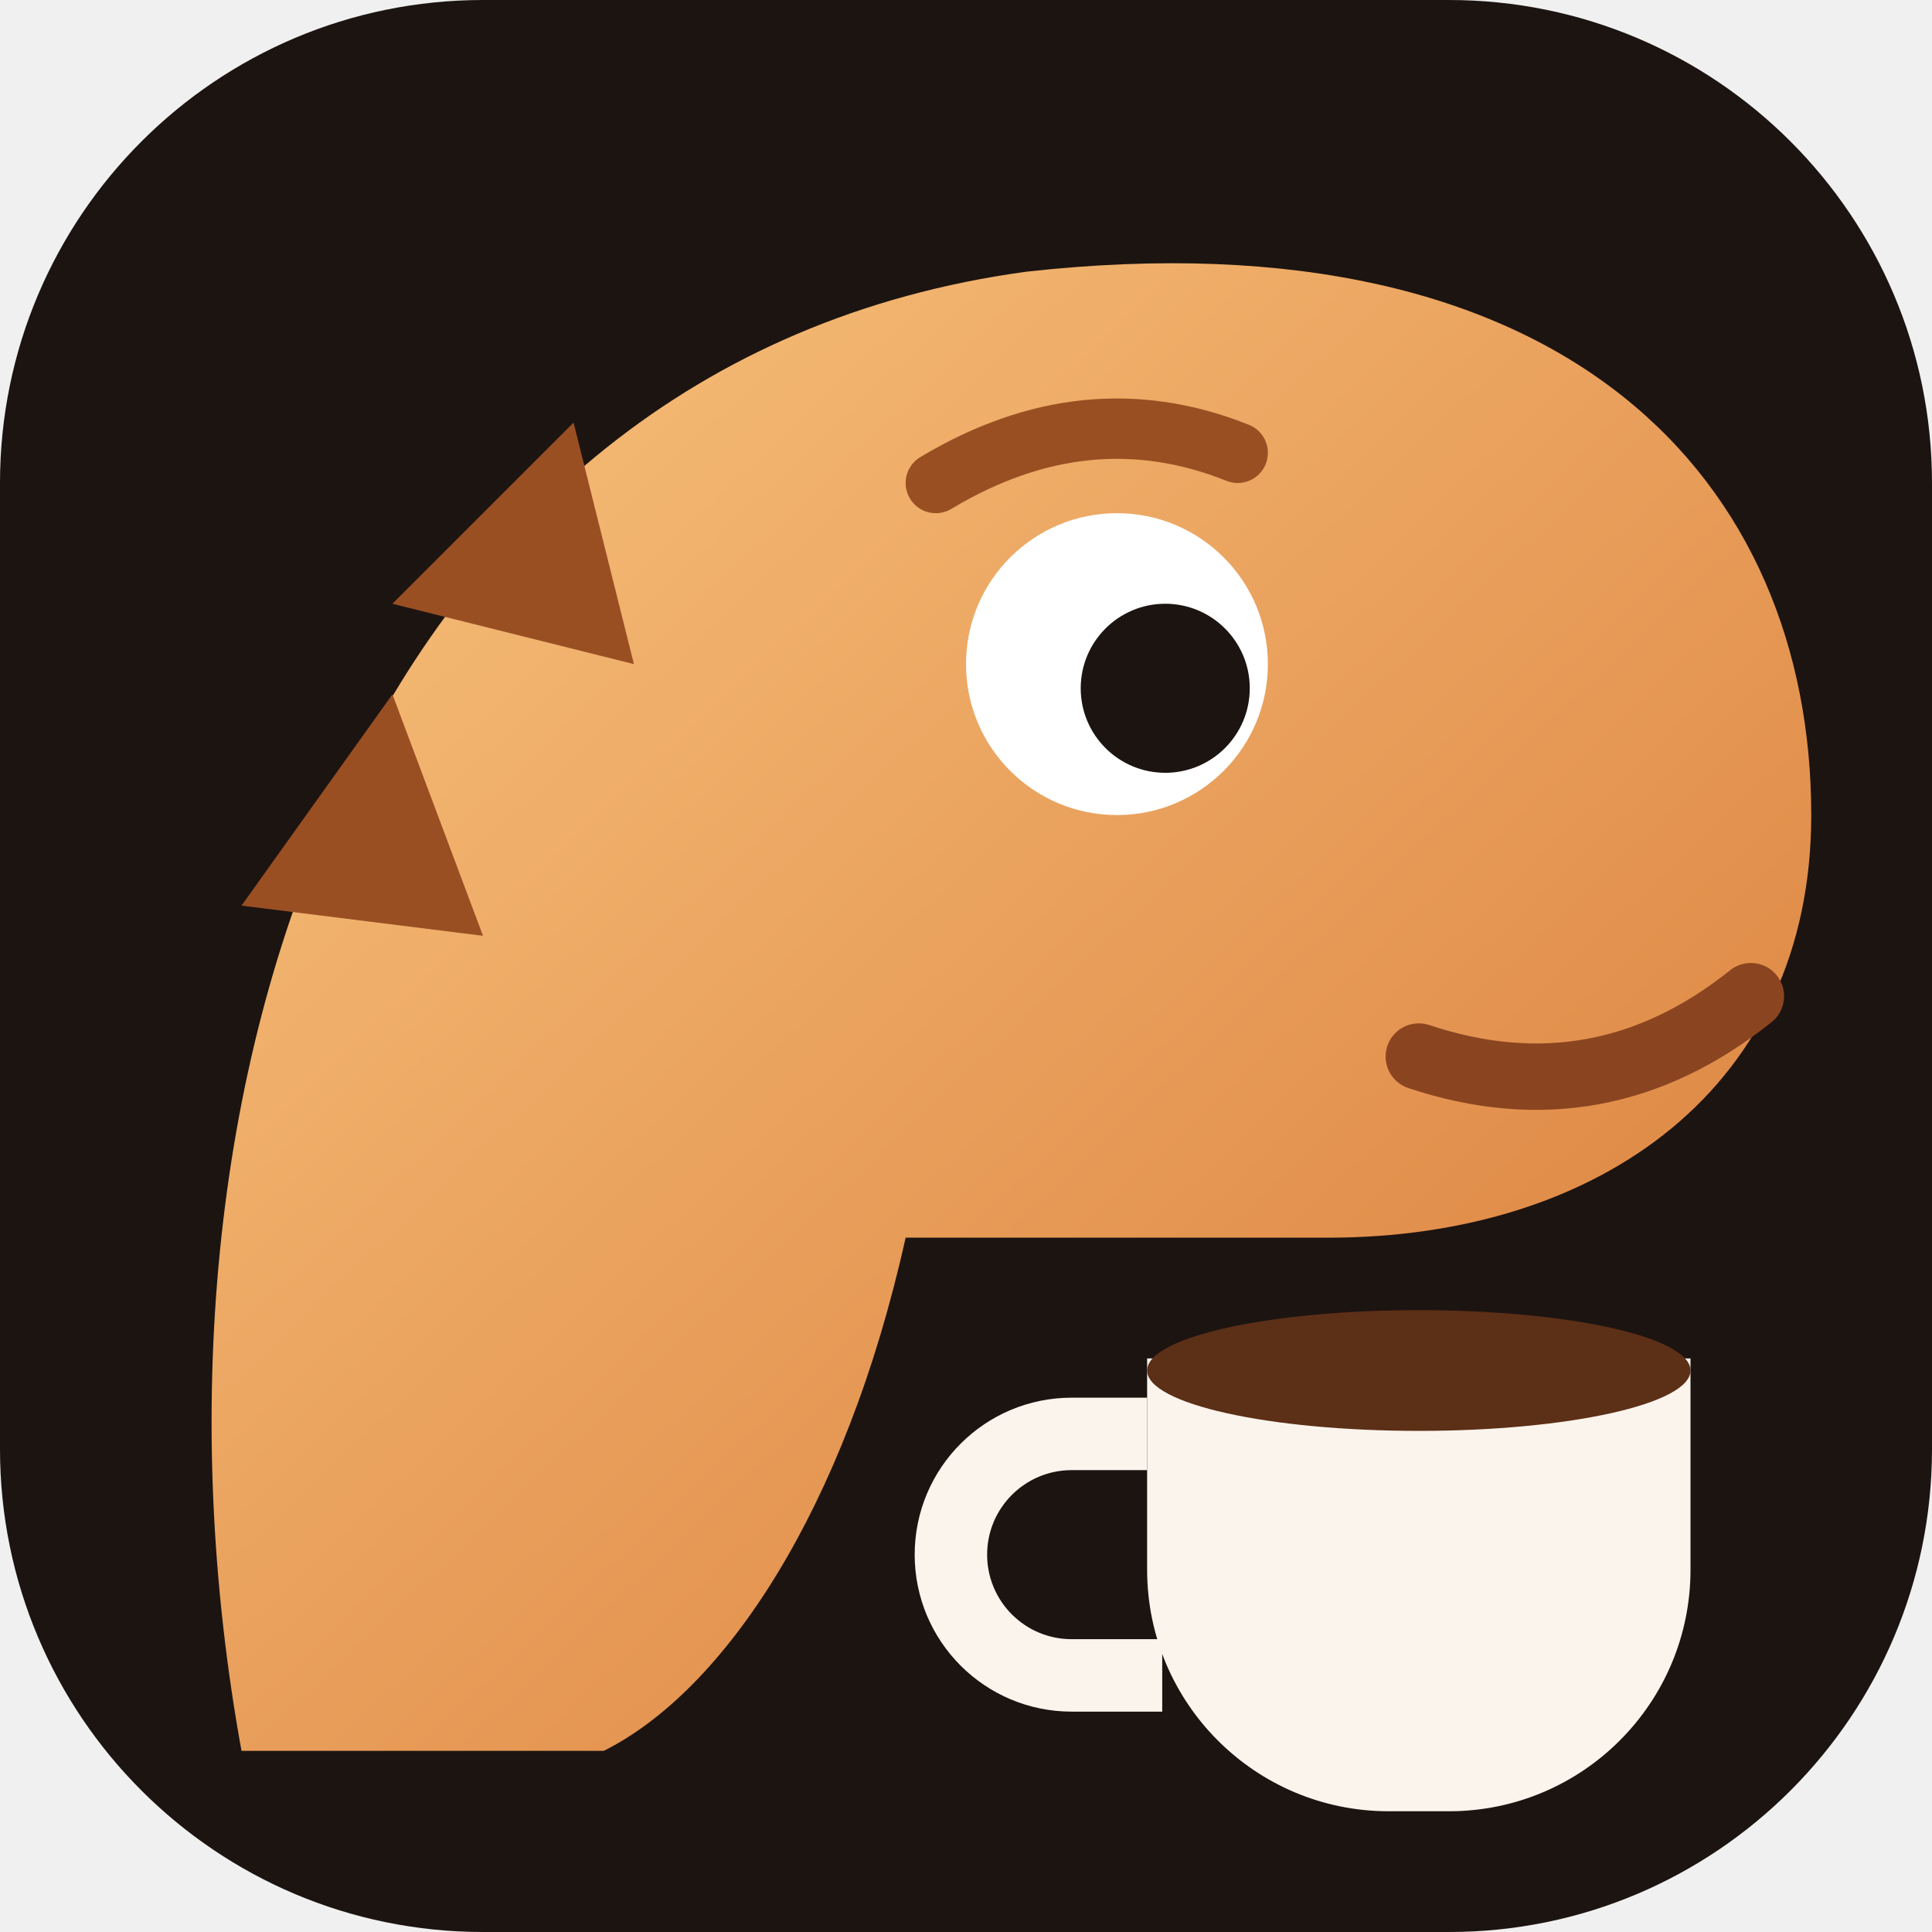
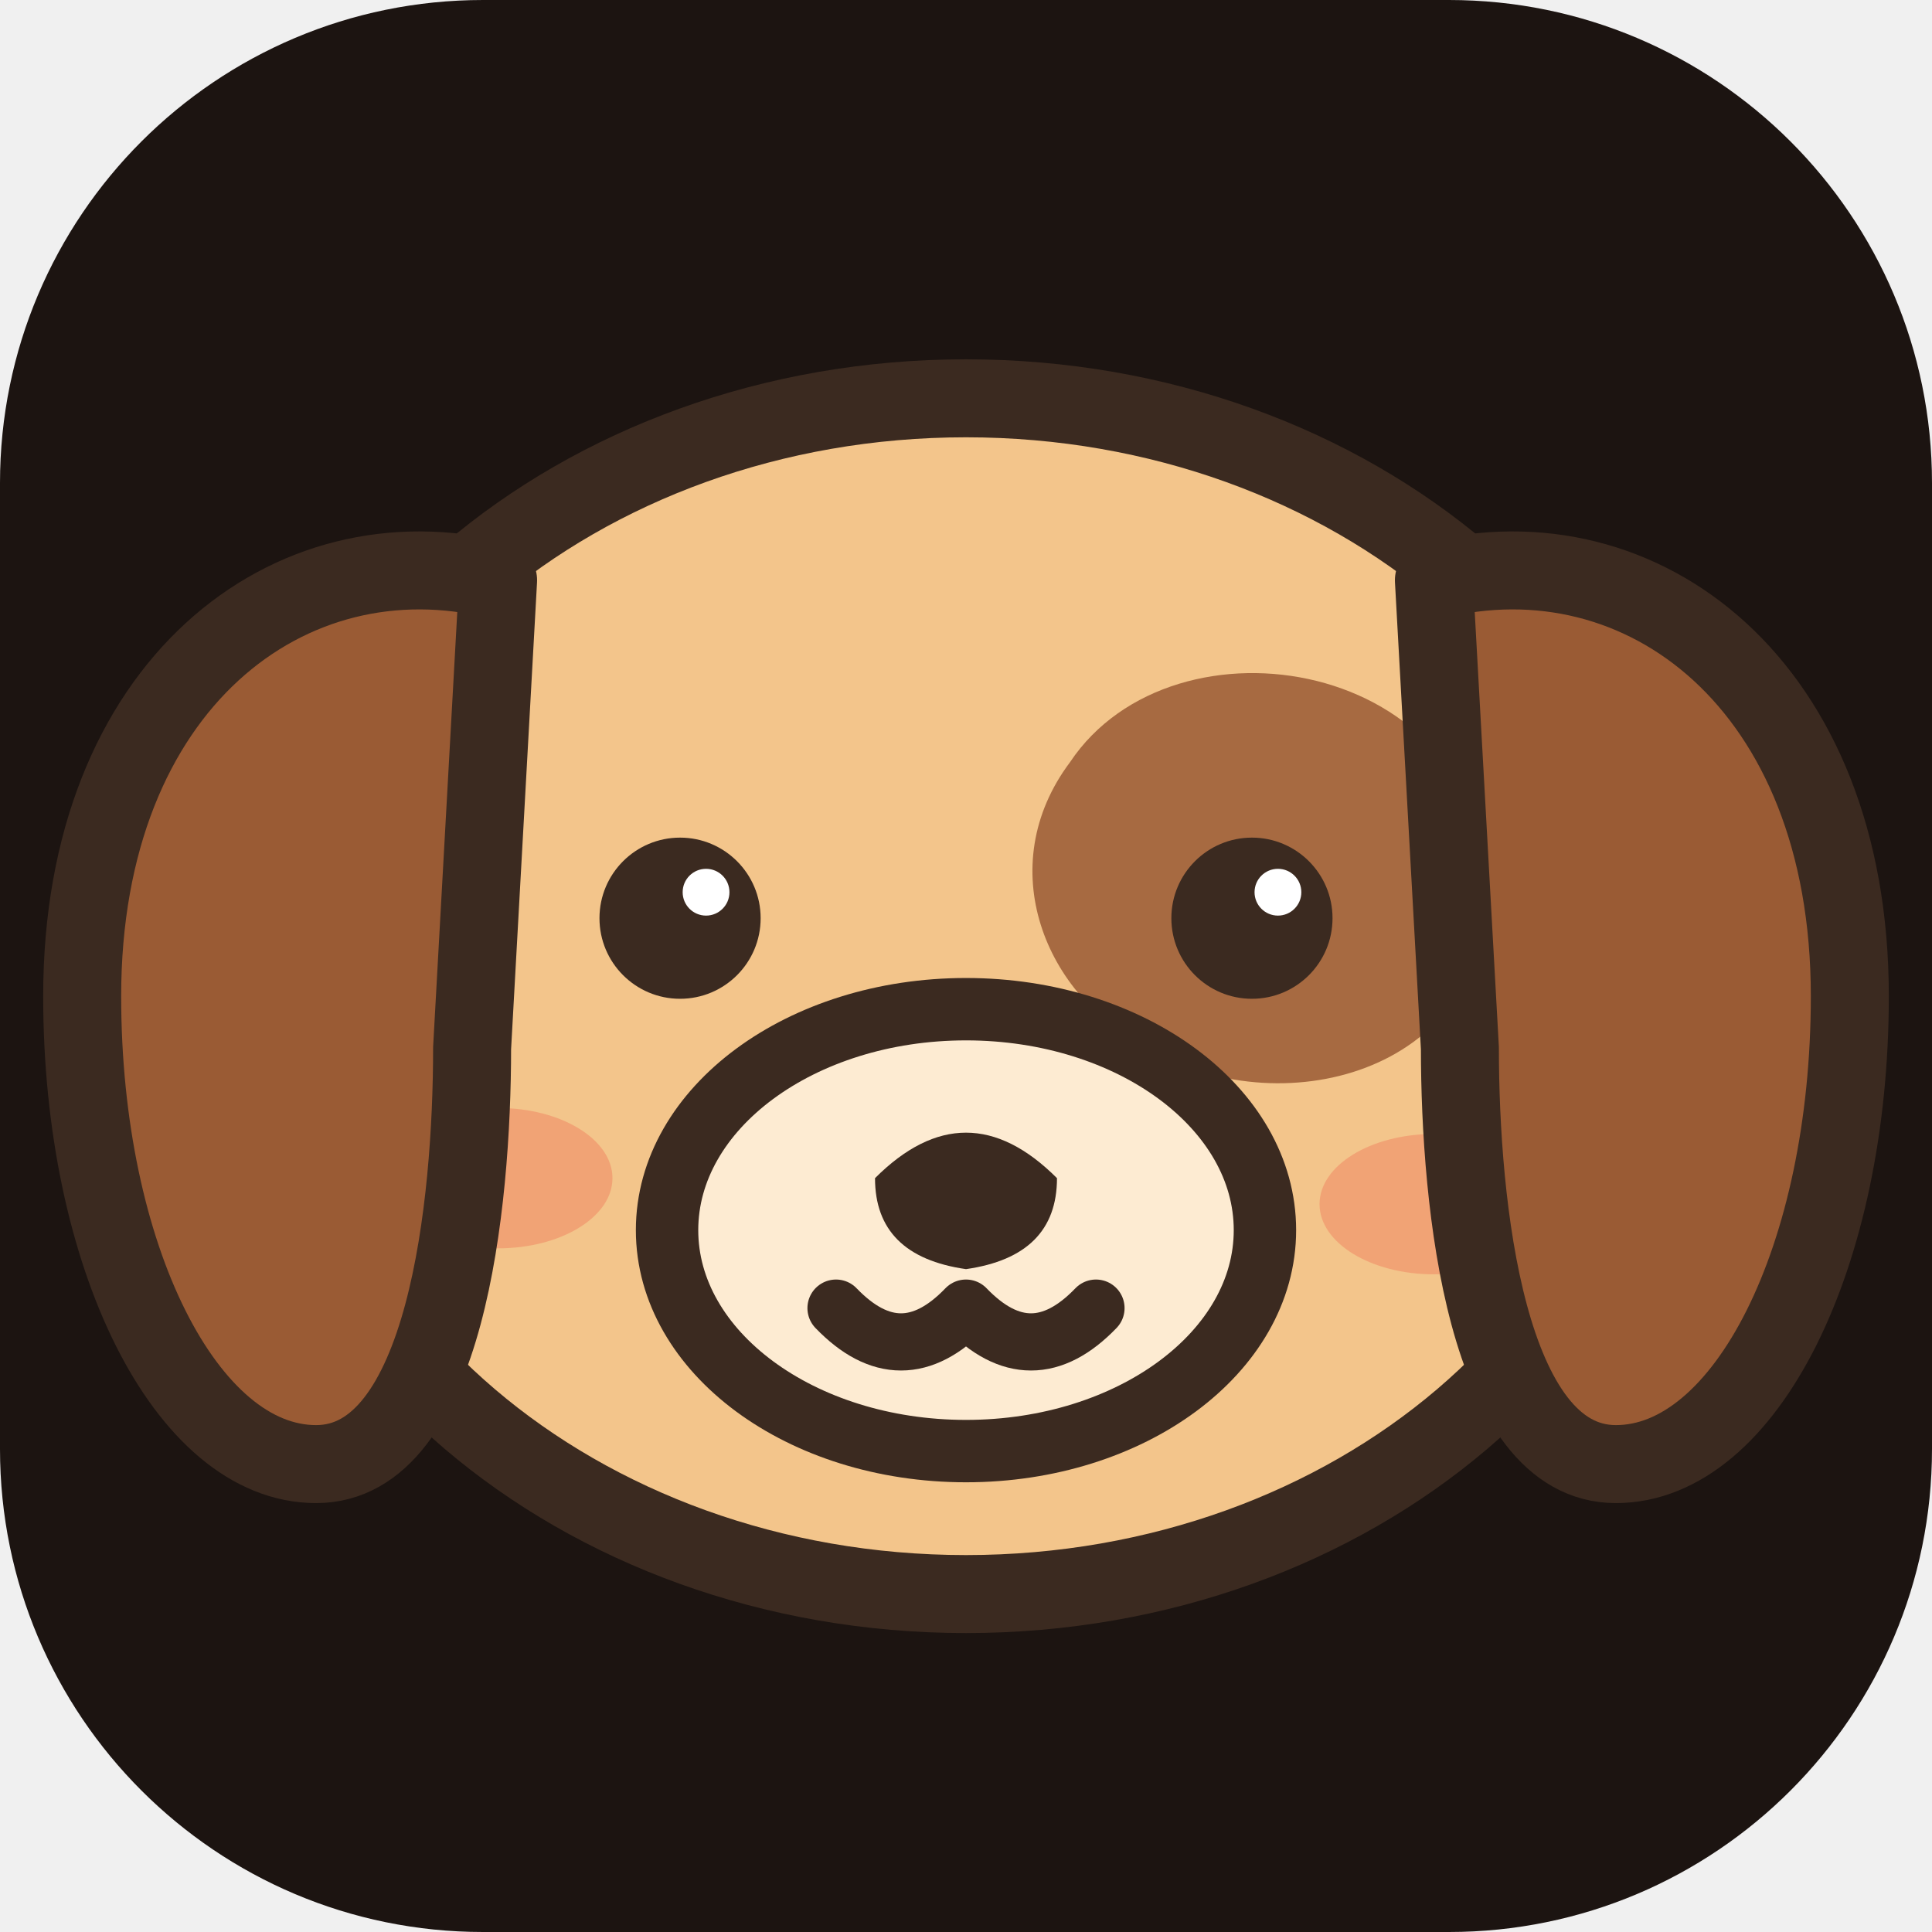
<svg xmlns="http://www.w3.org/2000/svg" viewBox="0 0 64 64" role="img" aria-label="Moka">
-   <defs>
-     <linearGradient id="skin" x1="0" y1="0" x2="1" y2="1">
-       <stop offset="0" stop-color="#f8c47e" />
-       <stop offset="1" stop-color="#d97a38" />
-     </linearGradient>
-   </defs>
  <rect width="64" height="64" rx="16" fill="#1c1411" />
-   <path d="M8 58 C 4 36, 12 12, 34 9 C 52 7, 60 16, 60 27 C 60 36, 53 41, 44 41 L 30 41 C 28 50, 24 56, 20 58 Z" fill="url(#skin)" />
-   <path d="M8 30 l 5 -7 l 3 8 z M13 20 l 6 -6 l 2 8 z" fill="#9a4f23" />
-   <circle cx="37" cy="22" r="5" fill="#fff" />
-   <circle cx="38.6" cy="22.8" r="2.8" fill="#1c1411" />
-   <path d="M31 16 q 5 -3 10 -1" fill="none" stroke="#9a4f23" stroke-width="2" stroke-linecap="round" />
-   <path d="M47 35 q 6 2 11 -2" fill="none" stroke="#8a4520" stroke-width="2.2" stroke-linecap="round" />
-   <path d="M38 45 h 18 v 7 a 8 8 0 0 1 -8 8 h -2 a 8 8 0 0 1 -8 -8 z" fill="#fbf4ec" />
-   <path d="M38 47.5 h -2.5 a 4 4 0 0 0 0 8 h 3" fill="none" stroke="#fbf4ec" stroke-width="2.4" />
-   <ellipse cx="47" cy="45.4" rx="9" ry="2" fill="#5c2f17" />
+   <svg x="1" y="2" width="62" height="62" viewBox="46 6 72 72">
+     <g>
+       <ellipse cx="82" cy="42" rx="27" ry="23" fill="#f3c58b" stroke="#3b2a20" stroke-width="3" stroke-linejoin="round" stroke-linecap="round" />
+       <path d="M86 33 C 90 27, 102 29, 102 38 C 102 45, 94 47, 89 44 C 85 42, 83 37, 86 33 Z" fill="#9a5b34" opacity=".85" />
+       <ellipse cx="64" cy="49" rx="4.4" ry="2.7" fill="#f07b5a" opacity=".45" />
+       <ellipse cx="100" cy="50" rx="4.4" ry="2.7" fill="#f07b5a" opacity=".45" />
+       <ellipse cx="82" cy="51" rx="11.5" ry="8.5" fill="#fdebd2" stroke="#3b2a20" stroke-width="2.4" />
+       <path d="M78.5 49 q 3.5 -3.5 7 0 q 0 3 -3.5 3.5 q -3.5 -0.5 -3.5 -3.5 z" fill="#3b2a20" />
+       <path d="M77 54 q 2.5 2.6 5 0 q 2.5 2.6 5 0" fill="none" stroke="#3b2a20" stroke-width="2.2" stroke-linecap="round" stroke-linejoin="round" />
+       <g>
+         <g>
+           <g>
+             <circle cx="71" cy="39" r="3.1" fill="#3b2a20" />
+             <circle cx="93" cy="39" r="3.1" fill="#3b2a20" />
+             <circle cx="72" cy="38" r="0.9" fill="#fff" />
+             <circle cx="94" cy="38" r="0.9" fill="#fff" />
+           </g>
+         </g>
+       </g>
+       <path d="M64 26 C 56 24, 48 30, 48 42 C 48 52, 52 60, 57 60 C 62 60, 63 50, 63 44 Z" fill="#9a5b34" stroke="#3b2a20" stroke-width="3" stroke-linejoin="round" stroke-linecap="round" />
+       <path d="M100 26 C 108 24, 116 30, 116 42 C 116 52, 112 60, 107 60 C 102 60, 101 50, 101 44 Z" fill="#9a5b34" stroke="#3b2a20" stroke-width="3" stroke-linejoin="round" stroke-linecap="round" />
+     </g>
+   </svg>
</svg>
